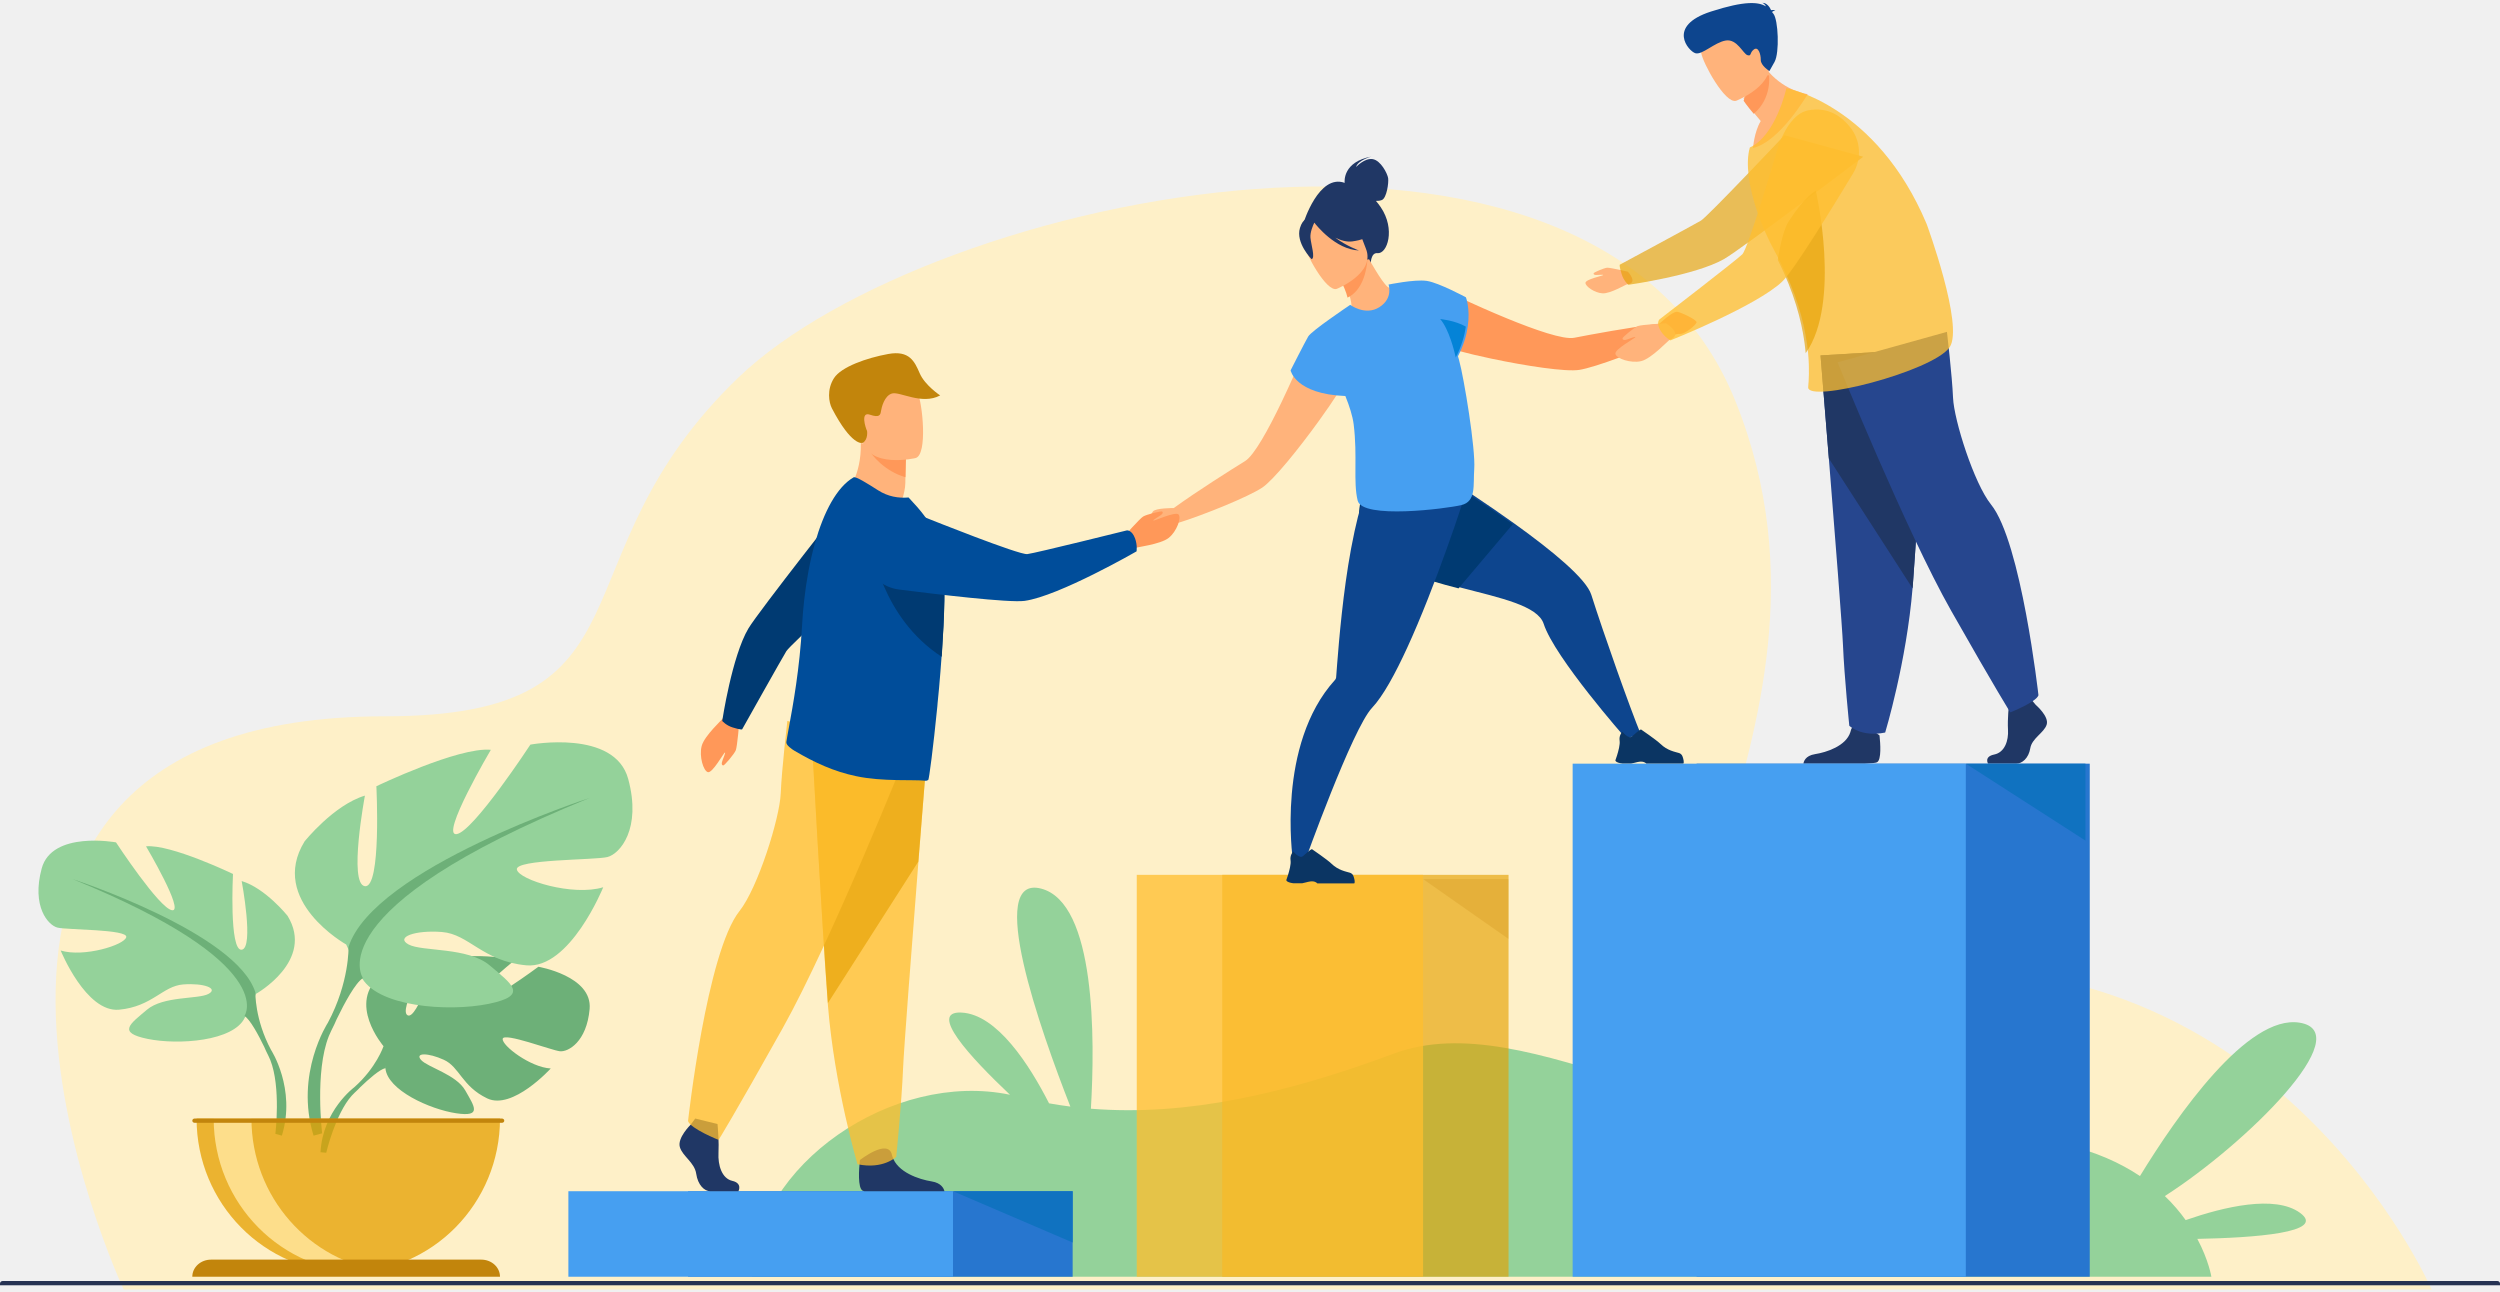
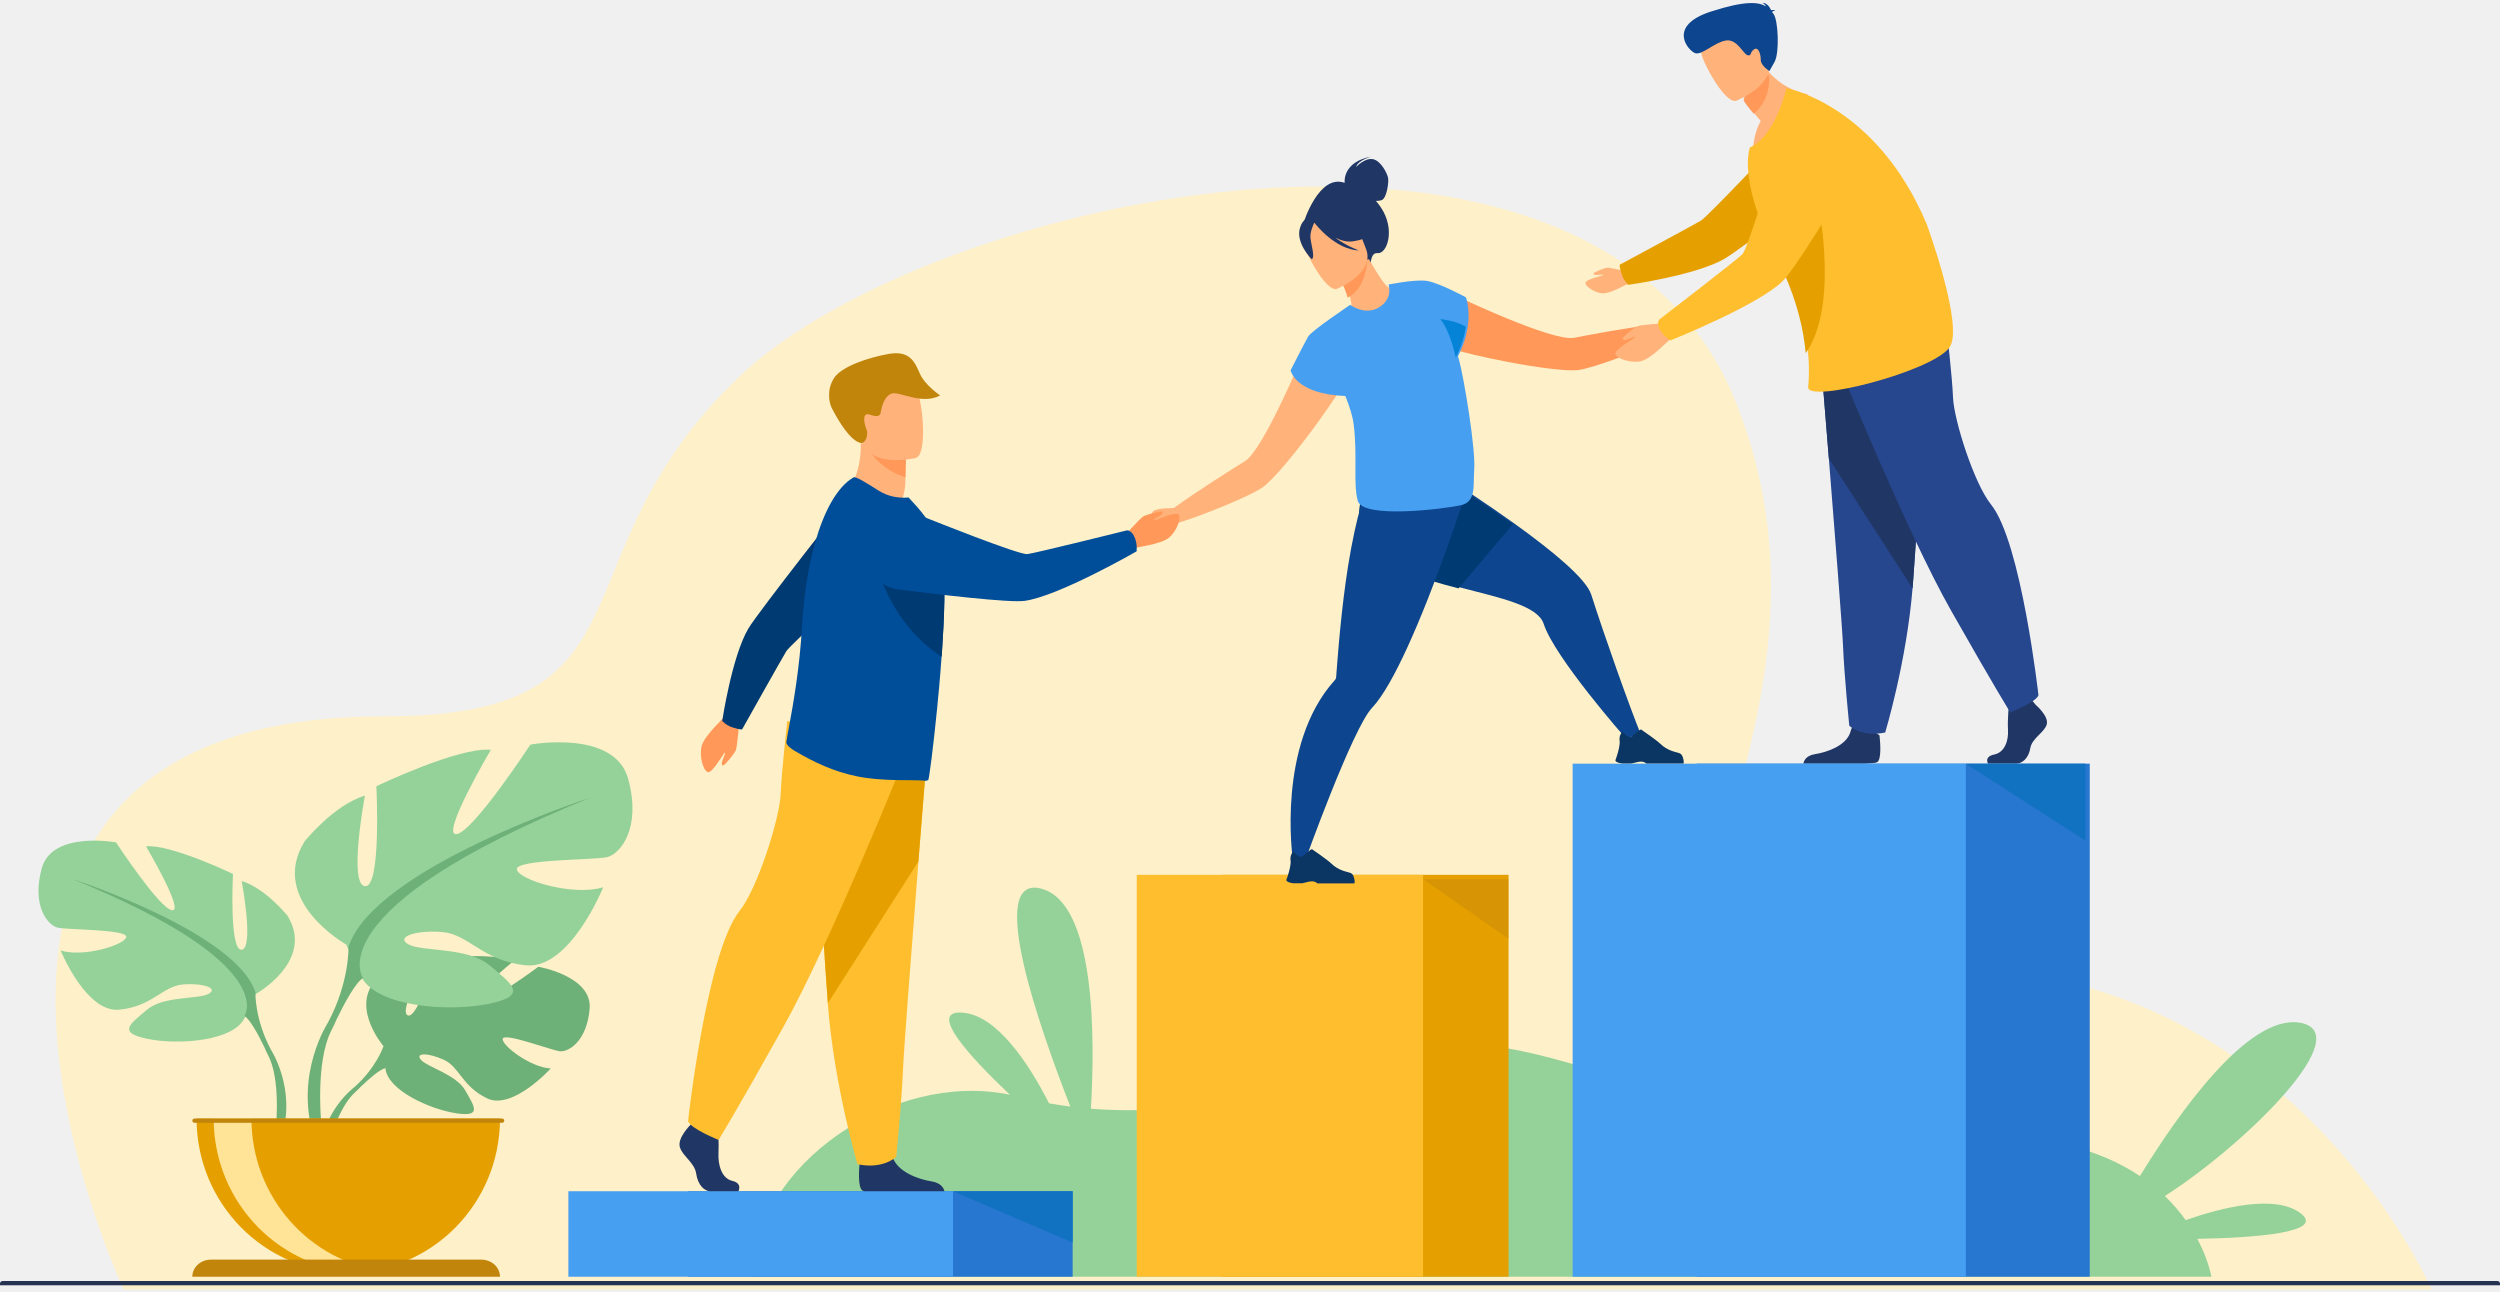
<svg xmlns="http://www.w3.org/2000/svg" width="364" height="188" viewBox="0 0 364 188" fill="none">
  <g clip-path="url(#clip0_372_2632)">
    <path fill-rule="evenodd" clip-rule="evenodd" d="M18.007 187.76C18.007 187.76 -21.09 104.296 55.966 104.296C96.68 104.296 79.908 81.397 107.588 54.895C135.267 28.393 232.07 7.219 252.674 58.395C273.278 109.571 222.359 148.427 271.561 141.761C330.687 133.752 354.044 187.76 354.044 187.76L18.007 187.76Z" fill="#FEF0C8" />
    <path fill-rule="evenodd" clip-rule="evenodd" d="M334.883 176.589C331.225 173.929 323.752 175.725 318.234 177.647C317.41 176.494 316.411 175.306 315.202 174.144C327.087 166.524 343.5 150.273 334.8 148.898C327.238 147.702 317.032 162.33 311.578 171.234C305.914 167.442 297.235 164.653 283.984 165.62C249.595 168.13 222.729 146.049 202.926 153.413C187.181 159.269 172.751 162.549 158.835 161.429C159.434 151.309 159.564 131.441 151.581 129.379C143.476 127.287 151.425 149.851 155.844 161.118C154.808 160.986 153.774 160.829 152.741 160.644C149.88 155.029 145.166 147.681 139.989 147.43C135.114 147.193 141.131 153.8 147.052 159.397C130.034 155.841 109.846 169.611 109.511 185.892H321.975C321.975 185.892 321.599 183.516 319.932 180.382C328.143 180.222 338.857 179.479 334.884 176.59" fill="#94D29A" />
    <mask id="mask0_372_2632" style="mask-type:luminance" maskUnits="userSpaceOnUse" x="0" y="0" width="364" height="188">
      <path d="M0 187.138H364V0.383H0V187.138Z" fill="white" />
    </mask>
    <g mask="url(#mask0_372_2632)">
      <path fill-rule="evenodd" clip-rule="evenodd" d="M100.178 185.893H156.178V173.442H100.178V185.893Z" fill="#2776CF" />
    </g>
    <mask id="mask1_372_2632" style="mask-type:luminance" maskUnits="userSpaceOnUse" x="0" y="0" width="364" height="188">
      <path d="M0 187.138H364V0.383H0V187.138Z" fill="white" />
    </mask>
    <g mask="url(#mask1_372_2632)">
      <path fill-rule="evenodd" clip-rule="evenodd" d="M82.756 185.893H138.756V173.442H82.756V185.893Z" fill="#469FF1" />
    </g>
    <mask id="mask2_372_2632" style="mask-type:luminance" maskUnits="userSpaceOnUse" x="0" y="0" width="364" height="188">
-       <path d="M0 187.138H364V0.383H0V187.138Z" fill="#E5A000" />
+       <path d="M0 187.138H364V0.383H0V187.138Z" fill="white" />
    </mask>
    <g mask="url(#mask2_372_2632)">
      <path fill-rule="evenodd" clip-rule="evenodd" d="M177.956 185.893H219.644V127.376H177.956V185.893Z" fill="#E5A000" />
    </g>
    <mask id="mask3_372_2632" style="mask-type:luminance" maskUnits="userSpaceOnUse" x="0" y="0" width="364" height="188">
-       <path d="M0 187.138H364V0.383H0V187.138Z" fill="#FFBE2E" />
+       <path d="M0 187.138H364V0.383H0V187.138Z" fill="white" />
    </mask>
    <g mask="url(#mask3_372_2632)">
      <path fill-rule="evenodd" clip-rule="evenodd" d="M165.511 185.893H207.2V127.376H165.511V185.893Z" fill="#FFBE2E" />
    </g>
    <g opacity="0.4">
      <mask id="mask4_372_2632" style="mask-type:luminance" maskUnits="userSpaceOnUse" x="0" y="0" width="364" height="188">
-         <path d="M0 187.138H364V0.383H0V187.138Z" fill="#C2850C" />
+         <path d="M0 187.138H364V0.383H0V187.138Z" fill="white" />
      </mask>
      <g mask="url(#mask4_372_2632)">
        <path fill-rule="evenodd" clip-rule="evenodd" d="M207.2 127.999L219.644 136.714V127.999H207.2Z" fill="#C2850C" />
      </g>
    </g>
    <mask id="mask5_372_2632" style="mask-type:luminance" maskUnits="userSpaceOnUse" x="0" y="0" width="364" height="188">
      <path d="M0 187.138H364V0.383H0V187.138Z" fill="white" />
    </mask>
    <g mask="url(#mask5_372_2632)">
      <path fill-rule="evenodd" clip-rule="evenodd" d="M78.389 140.76C78.389 140.76 70.569 146.57 69.045 146.217C67.52 145.865 74.759 139.946 74.759 139.946C72.035 138.638 63.567 139.458 63.567 139.458C63.567 139.458 60.746 148.546 59.355 147.83C57.964 147.113 62.264 139.909 62.264 139.909C59.23 139.727 55.508 141.978 55.508 141.978C50.414 145.998 55.843 152.326 55.843 152.326C55.843 152.326 54.798 155.455 51.581 158.304C51.581 158.304 46.986 161.699 46.667 167.766L47.5 167.84C47.5 167.84 48.823 162.19 51.225 159.517C51.318 159.421 51.454 159.281 51.622 159.113C52.013 158.751 52.288 158.478 52.471 158.277C53.667 157.129 55.32 155.667 56.116 155.525C56.116 155.525 56.076 155.379 56.081 155.125L56.116 155.525C56.388 158.724 62.599 161.517 66.42 162.092C70.241 162.665 69.06 161.097 67.743 158.77C66.427 156.443 62.261 155.402 61.31 154.331C60.359 153.259 62.324 153.256 64.626 154.307C66.929 155.357 67.244 158.158 70.937 159.926C74.63 161.692 80.187 155.569 80.187 155.569C77.244 155.42 73.041 152.226 73.193 151.25C73.345 150.272 80.327 152.936 81.521 153.063C82.715 153.191 85.43 151.708 85.85 146.904C86.27 142.1 78.389 140.76 78.389 140.76Z" fill="#6DB078" />
    </g>
    <mask id="mask6_372_2632" style="mask-type:luminance" maskUnits="userSpaceOnUse" x="0" y="0" width="364" height="188">
      <path d="M0 187.138H364V0.383H0V187.138Z" fill="white" />
    </mask>
    <g mask="url(#mask6_372_2632)">
      <path fill-rule="evenodd" clip-rule="evenodd" d="M37.259 144.713C37.259 144.713 45.89 139.887 41.862 133.337C41.862 133.337 38.64 129.316 35.188 128.281C35.188 128.281 37.029 138.048 35.188 138.279C33.346 138.508 33.922 127.247 33.922 127.247C33.922 127.247 24.83 122.88 21.262 123.226C21.262 123.226 26.902 132.763 25.061 132.532C23.219 132.303 16.89 122.65 16.89 122.65C16.89 122.65 7.568 120.927 6.072 126.443C4.576 131.958 6.993 134.716 8.374 135.061C9.755 135.406 18.616 135.291 18.385 136.44C18.155 137.589 12.171 139.428 8.834 138.393C8.834 138.393 12.517 147.471 17.35 147.011C22.183 146.552 23.679 143.564 26.672 143.334C29.664 143.105 31.85 143.909 30.355 144.713C28.858 145.517 23.794 144.977 21.378 147.029C18.961 149.08 17.005 150.344 21.493 151.263C25.982 152.183 34.037 151.607 35.648 148.161L37.259 144.713Z" fill="#94D29A" />
    </g>
    <mask id="mask7_372_2632" style="mask-type:luminance" maskUnits="userSpaceOnUse" x="0" y="0" width="364" height="188">
      <path d="M0 187.138H364V0.383H0V187.138Z" fill="white" />
    </mask>
    <g mask="url(#mask7_372_2632)">
      <path fill-rule="evenodd" clip-rule="evenodd" d="M39.459 152.858C37.071 148.39 37.185 144.495 37.185 144.495C34.456 135.788 10.578 127.998 10.578 127.998C40.937 140.371 35.593 147.931 35.593 147.931C36.411 148.412 37.638 150.705 38.489 152.464C38.61 152.763 38.802 153.178 39.087 153.74C39.203 153.994 39.296 154.202 39.359 154.348C40.923 158.288 40.095 165.093 40.095 165.093L41.042 165.35C43.141 158.491 39.459 152.858 39.459 152.858Z" fill="#6DB078" />
    </g>
    <mask id="mask8_372_2632" style="mask-type:luminance" maskUnits="userSpaceOnUse" x="0" y="0" width="364" height="188">
      <path d="M0 187.138H364V0.383H0V187.138Z" fill="white" />
    </mask>
    <g mask="url(#mask8_372_2632)">
      <path fill-rule="evenodd" clip-rule="evenodd" d="M50.404 137.518C50.404 137.518 39.04 131.152 44.344 122.511C44.344 122.511 48.586 117.206 53.132 115.842C53.132 115.842 50.707 128.727 53.132 129.03C55.556 129.333 54.799 114.478 54.799 114.478C54.799 114.478 66.769 108.718 71.466 109.172C71.466 109.172 64.042 121.754 66.466 121.451C68.891 121.148 77.224 108.415 77.224 108.415C77.224 108.415 89.497 106.141 91.467 113.417C93.437 120.693 90.255 124.33 88.437 124.786C86.619 125.24 74.951 125.089 75.254 126.605C75.557 128.12 83.436 130.545 87.831 129.182C87.831 129.182 82.982 141.156 76.619 140.55C70.254 139.944 68.284 136.003 64.345 135.699C60.405 135.396 57.526 136.457 59.496 137.518C61.466 138.579 68.133 137.866 71.315 140.573C74.497 143.279 77.073 144.946 71.163 146.158C65.254 147.371 54.647 146.613 52.526 142.066L50.404 137.518Z" fill="#94D29A" />
    </g>
    <mask id="mask9_372_2632" style="mask-type:luminance" maskUnits="userSpaceOnUse" x="0" y="0" width="364" height="188">
      <path d="M0 187.138H364V0.383H0V187.138Z" fill="white" />
    </mask>
    <g mask="url(#mask9_372_2632)">
      <path fill-rule="evenodd" clip-rule="evenodd" d="M85.867 116.171C85.867 116.171 54.347 126.427 50.745 137.891C50.745 137.891 50.895 143.019 47.744 148.902C47.744 148.902 42.883 156.319 45.654 165.35L46.904 165.012C46.904 165.012 45.811 156.052 47.875 150.864C47.959 150.673 48.081 150.399 48.233 150.064C48.61 149.324 48.864 148.778 49.024 148.384C50.147 146.068 51.767 143.049 52.847 142.416C52.847 142.416 45.792 132.461 85.867 116.171Z" fill="#6DB078" />
    </g>
    <mask id="mask10_372_2632" style="mask-type:luminance" maskUnits="userSpaceOnUse" x="0" y="0" width="364" height="188">
-       <path d="M0 187.138H364V0.383H0V187.138Z" fill="#FFBE2E" />
+       <path d="M0 187.138H364V0.383H0V187.138Z" fill="white" />
    </mask>
    <g mask="url(#mask10_372_2632)">
      <path fill-rule="evenodd" clip-rule="evenodd" d="M50.711 185.27C62.91 185.27 72.8 175.236 72.8 162.859H28.622C28.622 175.236 38.512 185.27 50.711 185.27Z" fill="#E5A000" />
    </g>
    <mask id="mask11_372_2632" style="mask-type:luminance" maskUnits="userSpaceOnUse" x="0" y="0" width="364" height="188">
-       <path d="M0 187.138H364V0.383H0V187.138Z" fill="#FFE396" />
+       <path d="M0 187.138H364V0.383H0V187.138Z" fill="white" />
    </mask>
    <g mask="url(#mask11_372_2632)">
      <path fill-rule="evenodd" clip-rule="evenodd" d="M56 185.099C55.1 185.212 54.181 185.27 53.25 185.27C41.023 185.27 31.111 175.236 31.111 162.859H36.611C36.611 174.294 45.071 183.727 56 185.098" fill="#FFE396" />
    </g>
    <mask id="mask12_372_2632" style="mask-type:luminance" maskUnits="userSpaceOnUse" x="0" y="0" width="364" height="188">
      <path d="M0 187.138H364V0.383H0V187.138Z" fill="white" />
    </mask>
    <g mask="url(#mask12_372_2632)">
      <path fill-rule="evenodd" clip-rule="evenodd" d="M70.075 183.402H30.725C29.22 183.402 27.999 184.517 27.999 185.892H72.799C72.799 184.517 71.58 183.402 70.075 183.402Z" fill="#C2850C" />
    </g>
    <mask id="mask13_372_2632" style="mask-type:luminance" maskUnits="userSpaceOnUse" x="0" y="0" width="364" height="188">
      <path d="M0 187.138H364V0.383H0V187.138Z" fill="white" />
    </mask>
    <g mask="url(#mask13_372_2632)">
      <path fill-rule="evenodd" clip-rule="evenodd" d="M73.083 162.859H28.339C28.152 162.859 28 162.998 28 163.171C28 163.342 28.152 163.482 28.339 163.482H73.083C73.27 163.482 73.422 163.342 73.422 163.171C73.422 162.998 73.27 162.859 73.083 162.859Z" fill="#C2850C" />
    </g>
    <mask id="mask14_372_2632" style="mask-type:luminance" maskUnits="userSpaceOnUse" x="0" y="0" width="364" height="188">
      <path d="M0 187.138H364V0.383H0V187.138Z" fill="white" />
    </mask>
    <g mask="url(#mask14_372_2632)">
      <path fill-rule="evenodd" clip-rule="evenodd" d="M244.192 45.394C243.547 45.295 241.604 47.132 241.604 47.132C237.455 47.622 231.388 48.75 229.205 49.18C227.656 49.485 223.493 48.032 219.427 46.365C214.59 44.382 209.89 42.094 209.89 42.094C207.206 41.954 204.159 46.963 209.601 50.147C210.432 50.633 213.554 51.463 217.149 52.22C222.108 53.266 227.966 54.173 229.96 53.854C232.277 53.483 238.834 51.03 242.734 49.151L242.744 49.145L242.788 49.125C243.021 49.013 243.976 48.578 244.614 48.616C245.344 48.661 246.972 47.293 247.022 46.928C247.071 46.563 244.838 45.495 244.192 45.394Z" fill="#FF9859" />
    </g>
    <mask id="mask15_372_2632" style="mask-type:luminance" maskUnits="userSpaceOnUse" x="0" y="0" width="364" height="188">
      <path d="M0 187.138H364V0.383H0V187.138Z" fill="white" />
    </mask>
    <g mask="url(#mask15_372_2632)">
      <path fill-rule="evenodd" clip-rule="evenodd" d="M238.933 106.994L236.677 107.456C236.677 107.456 226.353 95.753 224.76 90.829C223.908 88.197 218.457 87.059 212.762 85.574C207.804 84.281 202.66 82.723 200.204 79.683C194.924 73.151 203.52 65.125 203.52 65.125C203.52 65.125 212.66 70.605 220.544 76.267C226.056 80.224 230.954 84.269 231.692 86.593C233.484 92.247 237.286 102.993 238.933 106.994Z" fill="#0D458E" />
    </g>
    <mask id="mask16_372_2632" style="mask-type:luminance" maskUnits="userSpaceOnUse" x="0" y="0" width="364" height="188">
      <path d="M0 187.138H364V0.383H0V187.138Z" fill="white" />
    </mask>
    <g mask="url(#mask16_372_2632)">
      <path fill-rule="evenodd" clip-rule="evenodd" d="M236.231 111.177H237.499C237.923 111.105 238.238 110.972 238.673 110.91C239.335 110.817 239.639 111.11 239.7 111.177L239.712 111.191H245.098C245.233 110.982 245.103 110.498 244.976 110.141C244.89 109.899 244.703 109.715 244.472 109.643C243.901 109.464 242.774 109.305 241.743 108.296C241.163 107.73 238.941 106.213 238.941 106.213L238.93 106.211C238.881 106.212 238.648 106.289 237.638 107.211C237.116 107.686 236.226 106.538 236.226 106.538C236.226 106.538 236.058 106.688 235.934 106.967C235.833 107.186 235.76 107.488 235.818 107.86C235.899 108.384 235.639 109.359 235.432 110.018C235.306 110.417 235.201 110.701 235.201 110.701C235.201 110.701 235.14 111.03 236.231 111.177Z" fill="#0B3563" />
    </g>
    <mask id="mask17_372_2632" style="mask-type:luminance" maskUnits="userSpaceOnUse" x="0" y="0" width="364" height="188">
      <path d="M0 187.138H364V0.383H0V187.138Z" fill="white" />
    </mask>
    <g mask="url(#mask17_372_2632)">
      <path fill-rule="evenodd" clip-rule="evenodd" d="M220.267 76.318L212.363 85.668C207.328 84.369 202.103 82.803 199.609 79.749C194.246 73.188 202.976 65.125 202.976 65.125C202.976 65.125 212.259 70.63 220.267 76.318Z" fill="#003A72" />
    </g>
    <mask id="mask18_372_2632" style="mask-type:luminance" maskUnits="userSpaceOnUse" x="0" y="0" width="364" height="188">
      <path d="M0 187.138H364V0.383H0V187.138Z" fill="white" />
    </mask>
    <g mask="url(#mask18_372_2632)">
      <path fill-rule="evenodd" clip-rule="evenodd" d="M213.422 71.773C213.422 71.773 212.784 73.768 211.745 76.771C210.431 80.569 208.474 85.975 206.35 90.988C205.884 92.09 205.409 93.174 204.931 94.216C203.166 98.075 201.359 101.381 199.767 103.062C196.908 106.084 189.958 125.509 189.958 125.509L188.225 125.033C188.225 125.033 185.811 108.446 194.365 99.008C194.456 98.907 194.528 98.791 194.538 98.655C194.539 98.655 194.539 98.653 194.539 98.652C194.653 97.255 195.06 90.998 195.946 84.658C196.164 83.103 196.41 81.544 196.687 80.05L196.74 79.765C198.041 72.856 199.287 69.783 200.896 68.237L212.722 71.575L213.422 71.773Z" fill="#0D458E" />
    </g>
    <mask id="mask19_372_2632" style="mask-type:luminance" maskUnits="userSpaceOnUse" x="0" y="0" width="364" height="188">
      <path d="M0 187.138H364V0.383H0V187.138Z" fill="white" />
    </mask>
    <g mask="url(#mask19_372_2632)">
      <path fill-rule="evenodd" clip-rule="evenodd" d="M188.32 128.607H189.588C190.013 128.535 190.327 128.402 190.762 128.341C191.424 128.247 191.728 128.54 191.789 128.607L191.801 128.621H197.187C197.323 128.412 197.193 127.927 197.065 127.571C196.979 127.328 196.792 127.145 196.561 127.073C195.989 126.894 194.863 126.735 193.832 125.726C193.252 125.16 191.03 123.643 191.03 123.643L191.018 123.641C190.97 123.641 190.738 123.718 189.727 124.64C189.205 125.116 188.315 123.968 188.315 123.968C188.315 123.968 188.147 124.117 188.022 124.396C187.922 124.615 187.849 124.917 187.907 125.29C187.988 125.814 187.728 126.789 187.521 127.448C187.395 127.847 187.289 128.13 187.289 128.13C187.289 128.13 187.229 128.46 188.32 128.607Z" fill="#0B3563" />
    </g>
    <mask id="mask20_372_2632" style="mask-type:luminance" maskUnits="userSpaceOnUse" x="0" y="0" width="364" height="188">
      <path d="M0 187.138H364V0.383H0V187.138Z" fill="white" />
    </mask>
    <g mask="url(#mask20_372_2632)">
      <path fill-rule="evenodd" clip-rule="evenodd" d="M190.78 49.08C190.78 49.08 188.835 53.88 186.592 58.551C184.705 62.479 182.609 66.315 181.28 67.134C179.406 68.289 174.243 71.545 170.894 73.974C170.894 73.974 168.281 73.954 167.874 74.459C167.468 74.963 166.531 77.231 166.805 77.46C167.078 77.69 169.157 77.583 169.661 77.061C170.101 76.606 171.082 76.279 171.325 76.202L171.371 76.188L171.381 76.186C175.45 74.923 181.834 72.293 183.766 71.007C185.43 69.898 189.119 65.317 192.061 61.239L192.062 61.239C194.195 58.283 195.935 55.592 196.226 54.685C198.13 48.743 192.649 47.18 190.78 49.08" fill="#FFB37B" />
    </g>
    <mask id="mask21_372_2632" style="mask-type:luminance" maskUnits="userSpaceOnUse" x="0" y="0" width="364" height="188">
      <path d="M0 187.138H364V0.383H0V187.138Z" fill="white" />
    </mask>
    <g mask="url(#mask21_372_2632)">
      <path fill-rule="evenodd" clip-rule="evenodd" d="M201.045 30.18C200.81 29.834 200.574 29.528 200.338 29.253C200.631 29.26 200.947 29.23 201.209 29.12C201.901 28.83 202.217 26.598 202.113 25.936C202.009 25.274 201.047 23.359 199.861 23.168C198.676 22.977 197.45 24.315 197.45 24.315C197.669 23.349 199.675 22.793 199.675 22.793C195.543 23.567 195.754 26.366 195.782 26.625C191.998 25.256 189.778 32.491 189.778 32.491L199.578 38.355C199.578 38.355 199.603 36.757 200.538 36.861C201.996 37.021 203.21 33.385 201.045 30.181" fill="#203765" />
    </g>
    <mask id="mask22_372_2632" style="mask-type:luminance" maskUnits="userSpaceOnUse" x="0" y="0" width="364" height="188">
      <path d="M0 187.138H364V0.383H0V187.138Z" fill="white" />
    </mask>
    <g mask="url(#mask22_372_2632)">
      <path fill-rule="evenodd" clip-rule="evenodd" d="M201.826 45.457C199.602 46.502 196.65 44.998 196.666 44.981C196.857 44.791 196.79 44.222 196.615 43.479C196.441 42.703 196.027 41.642 195.265 40.377C195.105 40.107 194.947 39.838 194.756 39.553L195.01 39.458L199.331 37.733C199.331 37.733 200.031 38.983 200.762 40.123C201.381 41.073 202.032 41.927 202.319 41.896C202.335 41.88 205.195 43.843 201.826 45.457Z" fill="#FFB37B" />
    </g>
    <mask id="mask23_372_2632" style="mask-type:luminance" maskUnits="userSpaceOnUse" x="0" y="0" width="364" height="188">
      <path d="M0 187.138H364V0.383H0V187.138Z" fill="white" />
    </mask>
    <g mask="url(#mask23_372_2632)">
      <path fill-rule="evenodd" clip-rule="evenodd" d="M199.111 37.733C198.992 39.351 198.43 42.268 196.202 43.336C196.015 42.519 195.572 41.401 194.756 40.068L199.111 37.733Z" fill="#FF9859" />
    </g>
    <mask id="mask24_372_2632" style="mask-type:luminance" maskUnits="userSpaceOnUse" x="0" y="0" width="364" height="188">
      <path d="M0 187.138H364V0.383H0V187.138Z" fill="white" />
    </mask>
    <g mask="url(#mask24_372_2632)">
      <path fill-rule="evenodd" clip-rule="evenodd" d="M194.631 42.06C194.631 42.06 200.326 39.78 198.874 36.2C197.421 32.62 197.178 29.915 193.48 31.219C189.783 32.523 189.635 34.183 189.834 35.497C190.032 36.812 193.112 42.561 194.631 42.06Z" fill="#FFB37B" />
    </g>
    <mask id="mask25_372_2632" style="mask-type:luminance" maskUnits="userSpaceOnUse" x="0" y="0" width="364" height="188">
      <path d="M0 187.138H364V0.383H0V187.138Z" fill="white" />
    </mask>
    <g mask="url(#mask25_372_2632)">
      <path fill-rule="evenodd" clip-rule="evenodd" d="M196.921 35.146C199.58 34.769 200.356 33.687 200.356 33.687C200.356 33.687 197.906 32.98 196.468 30.565C196.468 30.565 193.479 29.55 191.264 31.246C191.13 31.423 191.033 31.631 190.984 31.875C190.477 31.708 189.713 31.751 189.273 33.195C188.611 35.365 190.966 37.734 190.966 37.734C191.536 37.572 190.892 35.638 190.802 34.606C190.736 33.847 191.143 32.875 191.363 32.414C191.644 32.782 194.449 36.331 197.874 36.472C197.874 36.472 196.065 35.841 194.418 34.604C195.237 35.009 196.108 35.262 196.92 35.146" fill="#203765" />
    </g>
    <mask id="mask26_372_2632" style="mask-type:luminance" maskUnits="userSpaceOnUse" x="0" y="0" width="364" height="188">
      <path d="M0 187.138H364V0.383H0V187.138Z" fill="white" />
    </mask>
    <g mask="url(#mask26_372_2632)">
      <path fill-rule="evenodd" clip-rule="evenodd" d="M212.434 52.404C212.386 52.233 212.334 52.055 212.28 51.872C213.119 50.244 213.531 48.775 213.705 47.533C214.089 44.907 213.435 43.286 213.435 43.286C213.435 43.286 209.517 41.176 207.787 40.907C207.78 40.904 207.773 40.901 207.766 40.901C207.746 40.897 207.723 40.895 207.697 40.894C205.951 40.649 202.17 41.433 202.17 41.433C202.17 41.433 202.899 43.406 200.842 44.721C198.785 46.035 196.587 44.384 196.587 44.384C196.521 44.429 196.451 44.479 196.378 44.531C196.378 44.531 190.965 48.161 190.479 48.989C189.993 49.819 187.911 53.925 187.911 53.925C187.911 53.925 188.571 57.373 195.884 57.66C196.485 59.142 196.945 60.587 197.095 61.792C197.676 66.472 197.002 70.163 197.678 72.894C198.355 75.626 210.556 74.069 212.766 73.543C214.975 73.017 214.478 70.62 214.648 68.291C214.862 65.365 213.153 54.985 212.434 52.404Z" fill="#469FF1" />
    </g>
    <mask id="mask27_372_2632" style="mask-type:luminance" maskUnits="userSpaceOnUse" x="0" y="0" width="364" height="188">
      <path d="M0 187.138H364V0.383H0V187.138Z" fill="white" />
    </mask>
    <g mask="url(#mask27_372_2632)">
      <path fill-rule="evenodd" clip-rule="evenodd" d="M213.422 47.553C213.244 48.841 212.822 50.363 211.961 52.052C211.767 51.165 210.971 47.921 209.689 46.449C209.689 46.449 211.848 46.65 213.422 47.553Z" fill="#0483D7" />
    </g>
    <mask id="mask28_372_2632" style="mask-type:luminance" maskUnits="userSpaceOnUse" x="0" y="0" width="364" height="188">
      <path d="M0 187.138H364V0.383H0V187.138Z" fill="white" />
    </mask>
    <g mask="url(#mask28_372_2632)">
      <path fill-rule="evenodd" clip-rule="evenodd" d="M163.668 78.084C163.668 78.084 165.951 75.51 166.442 75.206C166.934 74.902 169.09 74.369 169.213 74.476C169.336 74.584 169.342 74.739 169.075 74.958C168.807 75.178 167.788 75.731 167.933 75.794C168.079 75.857 171.155 74.431 171.598 74.91C172.042 75.39 171.348 77.368 170.162 78.317C168.976 79.265 165.438 79.669 165.216 79.802C163.328 80.924 163.668 78.084 163.668 78.084Z" fill="#FF9859" />
    </g>
    <mask id="mask29_372_2632" style="mask-type:luminance" maskUnits="userSpaceOnUse" x="0" y="0" width="364" height="188">
      <path d="M0 187.138H364V0.383H0V187.138Z" fill="white" />
    </mask>
    <g mask="url(#mask29_372_2632)">
      <path fill-rule="evenodd" clip-rule="evenodd" d="M123.2 71.807C123.2 71.807 126.578 75.689 130.88 74.065C130.88 74.065 131.805 71.897 131.818 70.299C131.82 70.102 131.822 69.912 131.825 69.73C131.848 67.931 131.911 66.92 131.911 66.92H131.907C131.711 66.841 125.33 64.303 125.336 64.514C125.446 69.382 123.2 71.807 123.2 71.807Z" fill="#FFB37B" />
    </g>
    <mask id="mask30_372_2632" style="mask-type:luminance" maskUnits="userSpaceOnUse" x="0" y="0" width="364" height="188">
      <path d="M0 187.138H364V0.383H0V187.138Z" fill="white" />
    </mask>
    <g mask="url(#mask30_372_2632)">
      <path fill-rule="evenodd" clip-rule="evenodd" d="M126.315 65.172C126.895 66.347 128.886 68.643 131.83 69.482C131.852 67.57 131.911 66.497 131.911 66.497L131.907 66.496C131.741 66.447 126.142 64.826 126.315 65.172Z" fill="#FF9859" />
    </g>
    <mask id="mask31_372_2632" style="mask-type:luminance" maskUnits="userSpaceOnUse" x="0" y="0" width="364" height="188">
      <path d="M0 187.138H364V0.383H0V187.138Z" fill="white" />
    </mask>
    <g mask="url(#mask31_372_2632)">
      <path fill-rule="evenodd" clip-rule="evenodd" d="M133.327 66.689C133.327 66.689 126.433 68.332 125.49 63.962C124.547 59.592 123.021 56.861 127.383 55.627C131.745 54.392 132.963 55.87 133.628 57.25C134.293 58.632 135.096 66.148 133.327 66.689Z" fill="#FFB37B" />
    </g>
    <mask id="mask32_372_2632" style="mask-type:luminance" maskUnits="userSpaceOnUse" x="0" y="0" width="364" height="188">
      <path d="M0 187.138H364V0.383H0V187.138Z" fill="white" />
    </mask>
    <g mask="url(#mask32_372_2632)">
      <path fill-rule="evenodd" clip-rule="evenodd" d="M125.628 64.469C125.531 64.528 124.01 64.977 121.129 59.46C120.677 58.593 120.369 56.72 121.423 55.065C122.477 53.409 126.215 52.107 129.321 51.541C132.427 50.974 133.172 52.654 133.904 54.342C134.671 56.115 136.889 57.574 136.889 57.574C134.211 59.012 130.985 56.956 129.868 57.294C128.75 57.632 128.356 59.325 128.271 59.868C128.188 60.41 128.058 60.861 126.653 60.377C125.248 59.892 126.019 62.291 126.243 62.75C126.243 62.75 126.434 63.972 125.628 64.469Z" fill="#C2850C" />
    </g>
    <mask id="mask33_372_2632" style="mask-type:luminance" maskUnits="userSpaceOnUse" x="0" y="0" width="364" height="188">
      <path d="M0 187.138H364V0.383H0V187.138Z" fill="white" />
    </mask>
    <g mask="url(#mask33_372_2632)">
      <path fill-rule="evenodd" clip-rule="evenodd" d="M107.515 173.442H103.42C102.561 173.442 101.607 172.543 101.368 170.896C101.13 169.248 99.365 168.35 98.983 167.003C98.601 165.655 100.558 163.757 100.558 163.757L100.885 163.318L101.225 162.859L104.469 163.657C104.469 163.657 104.549 164.465 104.599 165.495C104.634 166.238 104.653 167.097 104.612 167.851C104.517 169.648 105.093 171.583 106.62 171.933C108.147 172.282 107.515 173.442 107.515 173.442ZM137.511 173.442H125.866C125.754 173.42 125.669 173.397 125.618 173.371C124.84 172.989 125.084 170.066 125.177 169.163C125.196 168.996 125.209 168.898 125.209 168.898C125.209 168.898 129.303 165.682 129.867 168.145C129.885 168.222 129.905 168.297 129.927 168.371V168.372C130.638 170.676 133.816 171.723 135.651 172.014C137.054 172.238 137.418 173.041 137.511 173.442Z" fill="#203765" />
    </g>
    <mask id="mask34_372_2632" style="mask-type:luminance" maskUnits="userSpaceOnUse" x="0" y="0" width="364" height="188">
-       <path d="M0 187.138H364V0.383H0V187.138Z" fill="#FFBE2E" />
+       <path d="M0 187.138H364V0.383H0V187.138Z" fill="white" />
    </mask>
    <g mask="url(#mask34_372_2632)">
      <path fill-rule="evenodd" clip-rule="evenodd" d="M135.022 109.113C135.022 109.113 134.421 116.588 133.714 125.573C132.754 137.777 131.599 152.769 131.484 155.609C131.287 160.539 130.494 168.429 130.494 168.429C130.494 168.429 128.615 170.302 124.853 169.512C124.853 169.512 121.5 158.252 120.542 146.337L120.498 145.748C119.608 133.619 118.222 108.078 118.222 108.078L135.022 109.113Z" fill="#FFBE2E" />
    </g>
    <mask id="mask35_372_2632" style="mask-type:luminance" maskUnits="userSpaceOnUse" x="0" y="0" width="364" height="188">
-       <path d="M0 187.138H364V0.383H0V187.138Z" fill="#E5A000" />
+       <path d="M0 187.138H364V0.383H0V187.138Z" fill="white" />
    </mask>
    <g mask="url(#mask35_372_2632)">
      <path fill-rule="evenodd" clip-rule="evenodd" d="M135.022 109.106C135.022 109.106 134.421 116.524 133.714 125.441L120.542 146.052L120.498 145.466C119.608 133.428 118.222 108.078 118.222 108.078L135.022 109.105V109.106Z" fill="#E5A000" />
    </g>
    <mask id="mask36_372_2632" style="mask-type:luminance" maskUnits="userSpaceOnUse" x="0" y="0" width="364" height="188">
-       <path d="M0 187.138H364V0.383H0V187.138Z" fill="#FFBE2E" />
+       <path d="M0 187.138H364V0.383H0V187.138Z" fill="white" />
    </mask>
    <g mask="url(#mask36_372_2632)">
      <path fill-rule="evenodd" clip-rule="evenodd" d="M131.911 109.852C131.911 109.852 121.086 136.95 113.969 149.684C106.85 162.418 104.627 165.972 104.627 165.972C104.627 165.972 100.549 164.343 100.178 163.233C100.178 163.233 102.9 138.648 107.666 132.655C110.36 129.269 113.524 119.107 113.672 115.553C113.82 111.999 114.636 104.966 114.636 104.966L131.911 109.852Z" fill="#FFBE2E" />
    </g>
    <mask id="mask37_372_2632" style="mask-type:luminance" maskUnits="userSpaceOnUse" x="0" y="0" width="364" height="188">
      <path d="M0 187.138H364V0.383H0V187.138Z" fill="white" />
    </mask>
    <g mask="url(#mask37_372_2632)">
      <path fill-rule="evenodd" clip-rule="evenodd" d="M107.644 105.128C107.644 105.128 107.348 108.689 107.132 109.236C106.915 109.783 105.47 111.478 105.302 111.454C105.135 111.429 105.035 111.296 105.12 110.951C105.205 110.606 105.702 109.54 105.545 109.567C105.387 109.595 103.733 112.598 103.075 112.429C102.415 112.26 101.772 110.124 102.164 108.617C102.556 107.108 105.216 104.74 105.317 104.498C106.179 102.437 107.644 105.128 107.644 105.128Z" fill="#FF9859" />
    </g>
    <mask id="mask38_372_2632" style="mask-type:luminance" maskUnits="userSpaceOnUse" x="0" y="0" width="364" height="188">
      <path d="M0 187.138H364V0.383H0V187.138Z" fill="white" />
    </mask>
    <g mask="url(#mask38_372_2632)">
      <path fill-rule="evenodd" clip-rule="evenodd" d="M106.653 105.909C107.856 106.288 108.048 106.202 108.048 106.202C108.048 106.202 113.905 95.757 114.498 94.801C115.092 93.844 126.933 83.087 126.933 83.087L123.891 71.972C123.891 71.972 110.421 89.056 108.967 91.507C106.564 95.559 105.156 104.969 105.156 104.969C105.156 104.969 105.707 105.612 106.653 105.91" fill="#003A72" />
    </g>
    <mask id="mask39_372_2632" style="mask-type:luminance" maskUnits="userSpaceOnUse" x="0" y="0" width="364" height="188">
      <path d="M0 187.138H364V0.383H0V187.138Z" fill="white" />
    </mask>
    <g mask="url(#mask39_372_2632)">
      <path fill-rule="evenodd" clip-rule="evenodd" d="M137.497 87.474C137.456 89.761 137.322 92.331 137.141 94.942L137.108 95.405C136.993 97.022 136.867 98.644 136.723 100.224C136.666 100.858 136.605 101.484 136.541 102.1L136.531 102.183C136.526 102.413 136.497 102.663 136.472 102.891C135.885 108.811 135.27 113.488 135.156 113.56C135.019 113.65 134.866 113.695 134.697 113.675C133.133 113.481 128.466 113.833 124.645 113.008C121.42 112.333 118.643 111.053 115.702 109.327C115.311 109.099 114.42 108.492 114.493 108.039C114.564 107.54 114.695 106.82 114.863 105.914C115.442 102.765 116.443 97.348 116.784 91.009C116.851 89.828 116.948 88.662 117.073 87.515C117.401 84.528 117.926 81.691 118.631 79.171C119.941 74.489 121.867 70.904 124.282 69.501C124.598 69.325 126.296 70.397 127.855 71.39C129.296 72.307 130.812 72.561 132.287 72.433L133.585 73.858C135.157 75.671 136.83 78.084 137.287 81.516C137.322 81.77 137.351 82.039 137.375 82.326C137.502 83.724 137.533 85.493 137.497 87.474Z" fill="#004D9A" />
    </g>
    <mask id="mask40_372_2632" style="mask-type:luminance" maskUnits="userSpaceOnUse" x="0" y="0" width="364" height="188">
      <path d="M0 187.138H364V0.383H0V187.138Z" fill="white" />
    </mask>
    <g mask="url(#mask40_372_2632)">
      <path fill-rule="evenodd" clip-rule="evenodd" d="M137.497 87.455C137.456 89.812 137.324 92.46 137.146 95.15L137.114 95.628C128.292 89.908 126.933 79.442 126.933 79.442C131.273 79.639 134.72 80.673 137.377 82.15C137.502 83.591 137.533 85.414 137.497 87.455Z" fill="#003A72" />
    </g>
    <mask id="mask41_372_2632" style="mask-type:luminance" maskUnits="userSpaceOnUse" x="0" y="0" width="364" height="188">
      <path d="M0 187.138H364V0.383H0V187.138Z" fill="white" />
    </mask>
    <g mask="url(#mask41_372_2632)">
      <path fill-rule="evenodd" clip-rule="evenodd" d="M165.263 78.388C164.801 77.141 164.084 77.222 164.084 77.222C164.084 77.222 150.771 80.534 149.576 80.677C148.381 80.819 135.239 75.554 135.239 75.554C135.239 75.554 130.067 73.237 127.644 75.353C125.538 77.191 125.442 79.521 125.935 81.477C126.522 83.808 128.498 85.53 130.886 85.834C136.248 86.515 146.945 87.798 149.187 87.487C154.177 86.793 165.483 80.278 165.483 80.278C165.483 80.278 165.626 79.367 165.263 78.388Z" fill="#004D9A" />
    </g>
    <mask id="mask42_372_2632" style="mask-type:luminance" maskUnits="userSpaceOnUse" x="0" y="0" width="364" height="188">
      <path d="M0 187.138H364V0.383H0V187.138Z" fill="white" />
    </mask>
    <g mask="url(#mask42_372_2632)">
      <path fill-rule="evenodd" clip-rule="evenodd" d="M296.42 102.645C296.42 102.645 298.377 104.319 297.995 105.509C297.613 106.698 295.848 107.49 295.609 108.944C295.371 110.397 294.416 111.19 293.558 111.19H289.463C289.463 111.19 288.831 110.167 290.357 109.859C291.884 109.551 292.461 107.842 292.365 106.257C292.27 104.671 292.508 102.557 292.508 102.557L295.752 101.853L296.42 102.645ZM273.283 110.992C273.092 111.084 272.42 111.147 271.498 111.19H262.578C262.608 110.935 262.815 110.027 264.274 109.801C265.922 109.544 268.777 108.625 269.413 106.601C269.435 106.536 269.453 106.469 269.468 106.403C269.973 104.241 273.65 107.064 273.65 107.064C273.65 107.064 273.661 107.15 273.677 107.298C273.763 108.093 273.981 110.657 273.283 110.992Z" fill="#203765" />
    </g>
    <mask id="mask43_372_2632" style="mask-type:luminance" maskUnits="userSpaceOnUse" x="0" y="0" width="364" height="188">
      <path d="M0 187.138H364V0.383H0V187.138Z" fill="white" />
    </mask>
    <g mask="url(#mask43_372_2632)">
      <path fill-rule="evenodd" clip-rule="evenodd" d="M265.067 51.748C265.067 51.748 265.624 58.543 266.278 66.71C267.167 77.805 268.237 91.434 268.343 94.016C268.526 98.5 269.259 105.671 269.259 105.671C269.259 105.671 271 107.375 274.483 106.657C274.483 106.657 277.587 96.419 278.474 85.588L278.515 85.052C279.34 74.026 280.622 50.808 280.622 50.808L265.067 51.748Z" fill="#26468E" />
    </g>
    <mask id="mask44_372_2632" style="mask-type:luminance" maskUnits="userSpaceOnUse" x="0" y="0" width="364" height="188">
      <path d="M0 187.138H364V0.383H0V187.138Z" fill="white" />
    </mask>
    <g mask="url(#mask44_372_2632)">
      <path fill-rule="evenodd" clip-rule="evenodd" d="M265.067 51.75C265.067 51.75 265.624 58.56 266.278 66.747L278.473 85.668L278.515 85.131C279.34 74.079 280.622 50.807 280.622 50.807L265.067 51.75Z" fill="#203765" />
    </g>
    <mask id="mask45_372_2632" style="mask-type:luminance" maskUnits="userSpaceOnUse" x="0" y="0" width="364" height="188">
      <path d="M0 187.138H364V0.383H0V187.138Z" fill="white" />
    </mask>
    <g mask="url(#mask45_372_2632)">
      <path fill-rule="evenodd" clip-rule="evenodd" d="M267.556 52.754C267.556 52.754 277.531 77.363 284.091 88.927C290.651 100.493 292.7 103.72 292.7 103.72C292.7 103.72 296.458 102.241 296.8 101.232C296.8 101.232 294.292 78.906 289.899 73.464C287.416 70.388 284.501 61.159 284.364 57.931C284.227 54.704 283.476 48.316 283.476 48.316L267.556 52.754Z" fill="#26468E" />
    </g>
    <mask id="mask46_372_2632" style="mask-type:luminance" maskUnits="userSpaceOnUse" x="0" y="0" width="364" height="188">
      <path d="M0 187.138H364V0.383H0V187.138Z" fill="white" />
    </mask>
    <g mask="url(#mask46_372_2632)">
      <path fill-rule="evenodd" clip-rule="evenodd" d="M237.012 39.556C237.012 39.556 234.434 38.949 234 38.98C233.566 39.011 232.048 39.664 232.029 39.791C232.009 39.917 232.08 40.02 232.342 40.038C232.605 40.057 233.468 39.942 233.413 40.05C233.358 40.157 230.872 40.66 230.845 41.176C230.817 41.691 232.18 42.648 233.33 42.712C234.481 42.776 236.744 41.4 236.938 41.383C238.583 41.234 237.012 39.556 237.012 39.556Z" fill="#FFB37B" />
    </g>
    <mask id="mask47_372_2632" style="mask-type:luminance" maskUnits="userSpaceOnUse" x="0" y="0" width="364" height="188">
-       <path d="M0 187.138H364V0.383H0V187.138Z" fill="#E5A000" />
+       <path d="M0 187.138H364V0.383H0V187.138Z" fill="white" />
    </mask>
    <g mask="url(#mask47_372_2632)">
      <path fill-rule="evenodd" clip-rule="evenodd" d="M236.125 39.955C235.742 38.74 235.832 38.546 235.832 38.546C235.832 38.546 246.658 32.717 247.649 32.127C248.641 31.535 259.829 19.681 259.829 19.681L271.289 22.821C271.289 22.821 253.554 36.272 251.013 37.721C246.813 40.114 237.087 41.468 237.087 41.468C237.087 41.468 236.425 40.908 236.125 39.955Z" fill="#E5A000" />
    </g>
    <mask id="mask48_372_2632" style="mask-type:luminance" maskUnits="userSpaceOnUse" x="0" y="0" width="364" height="188">
      <path d="M0 187.138H364V0.383H0V187.138Z" fill="white" />
    </mask>
    <g mask="url(#mask48_372_2632)">
      <path fill-rule="evenodd" clip-rule="evenodd" d="M263.2 13.705C263.2 13.705 259.175 20.643 255.241 21.548C255.241 21.548 255.405 19.218 256.363 17.623C255.97 17.17 255.626 16.754 255.328 16.381C254.338 15.138 253.867 14.377 253.867 14.377L255.202 10.861L256.108 8.476C256.543 9.249 257.023 9.909 257.524 10.474C260.102 13.377 263.2 13.705 263.2 13.705" fill="#FFB37B" />
    </g>
    <mask id="mask49_372_2632" style="mask-type:luminance" maskUnits="userSpaceOnUse" x="0" y="0" width="364" height="188">
      <path d="M0 187.138H364V0.383H0V187.138Z" fill="white" />
    </mask>
    <g mask="url(#mask49_372_2632)">
      <path fill-rule="evenodd" clip-rule="evenodd" d="M257.566 10.966C257.566 10.966 258.052 14.262 255.345 16.568C254.343 15.389 253.867 14.667 253.867 14.667L255.217 11.333C256.665 10.928 257.566 10.966 257.566 10.966Z" fill="#FF9859" />
    </g>
    <mask id="mask50_372_2632" style="mask-type:luminance" maskUnits="userSpaceOnUse" x="0" y="0" width="364" height="188">
      <path d="M0 187.138H364V0.383H0V187.138Z" fill="white" />
    </mask>
    <g mask="url(#mask50_372_2632)">
      <path fill-rule="evenodd" clip-rule="evenodd" d="M252.798 14.669C252.798 14.669 258.889 12.285 257.351 8.499C255.814 4.713 255.565 1.856 251.612 3.218C247.659 4.58 247.495 6.333 247.701 7.721C247.908 9.11 251.174 15.192 252.798 14.669Z" fill="#FFB37B" />
    </g>
    <mask id="mask51_372_2632" style="mask-type:luminance" maskUnits="userSpaceOnUse" x="0" y="0" width="364" height="188">
-       <path d="M0 187.138H364V0.383H0V187.138Z" fill="#FFBE2E" />
+       <path d="M0 187.138H364V0.383H0V187.138Z" fill="white" />
    </mask>
    <g mask="url(#mask51_372_2632)">
      <path fill-rule="evenodd" clip-rule="evenodd" d="M283.862 50.562C281.406 54.088 263.054 58.798 263.272 56.358C263.356 55.424 263.468 53.777 263.27 51.545C263.224 51.022 263.159 50.468 263.074 49.882C262.608 46.676 261.5 42.553 259.03 37.781C258.845 37.423 258.653 37.063 258.452 36.698C257.436 34.851 256.569 32.897 255.908 30.988C254.636 27.317 254.124 23.805 254.766 21.509C254.768 21.498 254.772 21.488 254.776 21.477C258.612 19.705 260.098 12.833 260.098 12.833C260.098 12.833 273.187 15.18 280.518 32.607C280.518 32.607 285.997 47.494 283.862 50.562Z" fill="#FFBE2E" />
    </g>
    <mask id="mask52_372_2632" style="mask-type:luminance" maskUnits="userSpaceOnUse" x="0" y="0" width="364" height="188">
-       <path d="M0 187.138H364V0.383H0V187.138Z" fill="#E5A000" />
+       <path d="M0 187.138H364V0.383H0V187.138Z" fill="white" />
    </mask>
    <g mask="url(#mask52_372_2632)">
      <path fill-rule="evenodd" clip-rule="evenodd" d="M262.907 51.429C262.863 50.912 262.801 50.365 262.72 49.786C262.273 46.62 261.211 42.546 258.844 37.833C259.251 35.296 259.812 33.186 260.428 32.237C262.929 28.377 264.387 27.773 264.387 27.773C264.387 27.773 268.139 44.063 262.907 51.429Z" fill="#E5A000" />
    </g>
    <mask id="mask53_372_2632" style="mask-type:luminance" maskUnits="userSpaceOnUse" x="0" y="0" width="364" height="188">
      <path d="M0 187.138H364V0.383H0V187.138Z" fill="white" />
    </mask>
    <g mask="url(#mask53_372_2632)">
      <path fill-rule="evenodd" clip-rule="evenodd" d="M242.563 47.071C242.563 47.071 239.032 47.264 238.484 47.47C237.937 47.675 236.217 49.103 236.235 49.276C236.255 49.448 236.384 49.554 236.728 49.479C237.071 49.402 238.141 48.925 238.109 49.086C238.077 49.246 235.058 50.848 235.205 51.529C235.353 52.209 237.446 52.935 238.95 52.581C240.453 52.226 242.875 49.573 243.118 49.475C245.182 48.656 242.563 47.071 242.563 47.071Z" fill="#FFB37B" />
    </g>
    <mask id="mask54_372_2632" style="mask-type:luminance" maskUnits="userSpaceOnUse" x="0" y="0" width="364" height="188">
-       <path d="M0 187.138H364V0.383H0V187.138Z" fill="#FFBE2E" />
+       <path d="M0 187.138H364V0.383H0V187.138Z" fill="white" />
    </mask>
    <g mask="url(#mask54_372_2632)">
      <path fill-rule="evenodd" clip-rule="evenodd" d="M241.807 48.197C241.081 47.044 241.605 46.518 241.605 46.518C241.605 46.518 252.8 37.899 253.678 37.028C254.555 36.158 258.62 22.293 258.62 22.293C258.62 22.293 260.019 16.682 263.295 16.063C266.142 15.525 268.11 16.91 269.397 18.535C270.932 20.469 271.082 23.138 269.809 25.248C266.951 29.984 261.185 39.385 259.5 40.991C255.753 44.566 243.214 49.562 243.214 49.562C243.214 49.562 242.378 49.103 241.807 48.197Z" fill="#FFBE2E" />
    </g>
    <mask id="mask55_372_2632" style="mask-type:luminance" maskUnits="userSpaceOnUse" x="0" y="0" width="364" height="188">
      <path d="M0 187.138H364V0.383H0V187.138Z" fill="white" />
    </mask>
    <g mask="url(#mask55_372_2632)">
      <path fill-rule="evenodd" clip-rule="evenodd" d="M258.013 1.763C258.056 1.681 258.18 1.594 258.482 1.504C258.482 1.504 258.199 1.412 257.869 1.482C257.698 1.078 257.282 0.388 256.502 0.383C256.502 0.383 256.95 0.495 257.115 0.93C256.046 0.273 254.065 0.082 249.119 1.68C242.601 3.785 245.857 7.455 246.845 7.749C247.833 8.043 249.651 6.155 251.288 5.897C252.923 5.639 253.808 7.849 254.432 8.032C255.055 8.215 254.7 7.713 255.354 7.209C256.007 6.705 256.381 7.89 256.367 8.722C256.353 9.554 257.626 10.343 257.626 10.343L258.373 9.015C259.119 7.686 258.917 2.864 258.203 1.996L258.013 1.763Z" fill="#0D458E" />
    </g>
    <mask id="mask56_372_2632" style="mask-type:luminance" maskUnits="userSpaceOnUse" x="0" y="0" width="364" height="188">
      <path d="M0 187.138H364V0.383H0V187.138Z" fill="white" />
    </mask>
    <g mask="url(#mask56_372_2632)">
      <path fill-rule="evenodd" clip-rule="evenodd" d="M363.616 187.761H0.384C0.172 187.761 0 187.594 0 187.392V186.884C0 186.681 0.173 186.516 0.384 186.516H363.615C363.827 186.516 364 186.681 364 186.884V187.392C364 187.594 363.827 187.761 363.616 187.761Z" fill="#263252" />
    </g>
    <mask id="mask57_372_2632" style="mask-type:luminance" maskUnits="userSpaceOnUse" x="0" y="0" width="364" height="188">
      <path d="M0 187.138H364V0.383H0V187.138Z" fill="white" />
    </mask>
    <g mask="url(#mask57_372_2632)">
      <path fill-rule="evenodd" clip-rule="evenodd" d="M156.178 173.442V180.913L138.756 173.442H156.178Z" fill="#1072C0" />
    </g>
    <mask id="mask58_372_2632" style="mask-type:luminance" maskUnits="userSpaceOnUse" x="0" y="0" width="364" height="188">
      <path d="M0 187.138H364V0.383H0V187.138Z" fill="white" />
    </mask>
    <g mask="url(#mask58_372_2632)">
      <path fill-rule="evenodd" clip-rule="evenodd" d="M247.022 185.892H304.267V111.19H247.022V185.892Z" fill="#2776CF" />
    </g>
    <mask id="mask59_372_2632" style="mask-type:luminance" maskUnits="userSpaceOnUse" x="0" y="0" width="364" height="188">
      <path d="M0 187.138H364V0.383H0V187.138Z" fill="white" />
    </mask>
    <g mask="url(#mask59_372_2632)">
      <path fill-rule="evenodd" clip-rule="evenodd" d="M228.978 185.892H286.222V111.19H228.978V185.892Z" fill="#469FF1" />
    </g>
    <path fill-rule="evenodd" clip-rule="evenodd" d="M303.644 111.19V122.396L286.222 111.19H303.644Z" fill="#1072C0" />
  </g>
  <defs>
    <clipPath id="clip0_372_2632">
      <rect width="364" height="188" fill="white" />
    </clipPath>
  </defs>
</svg>
